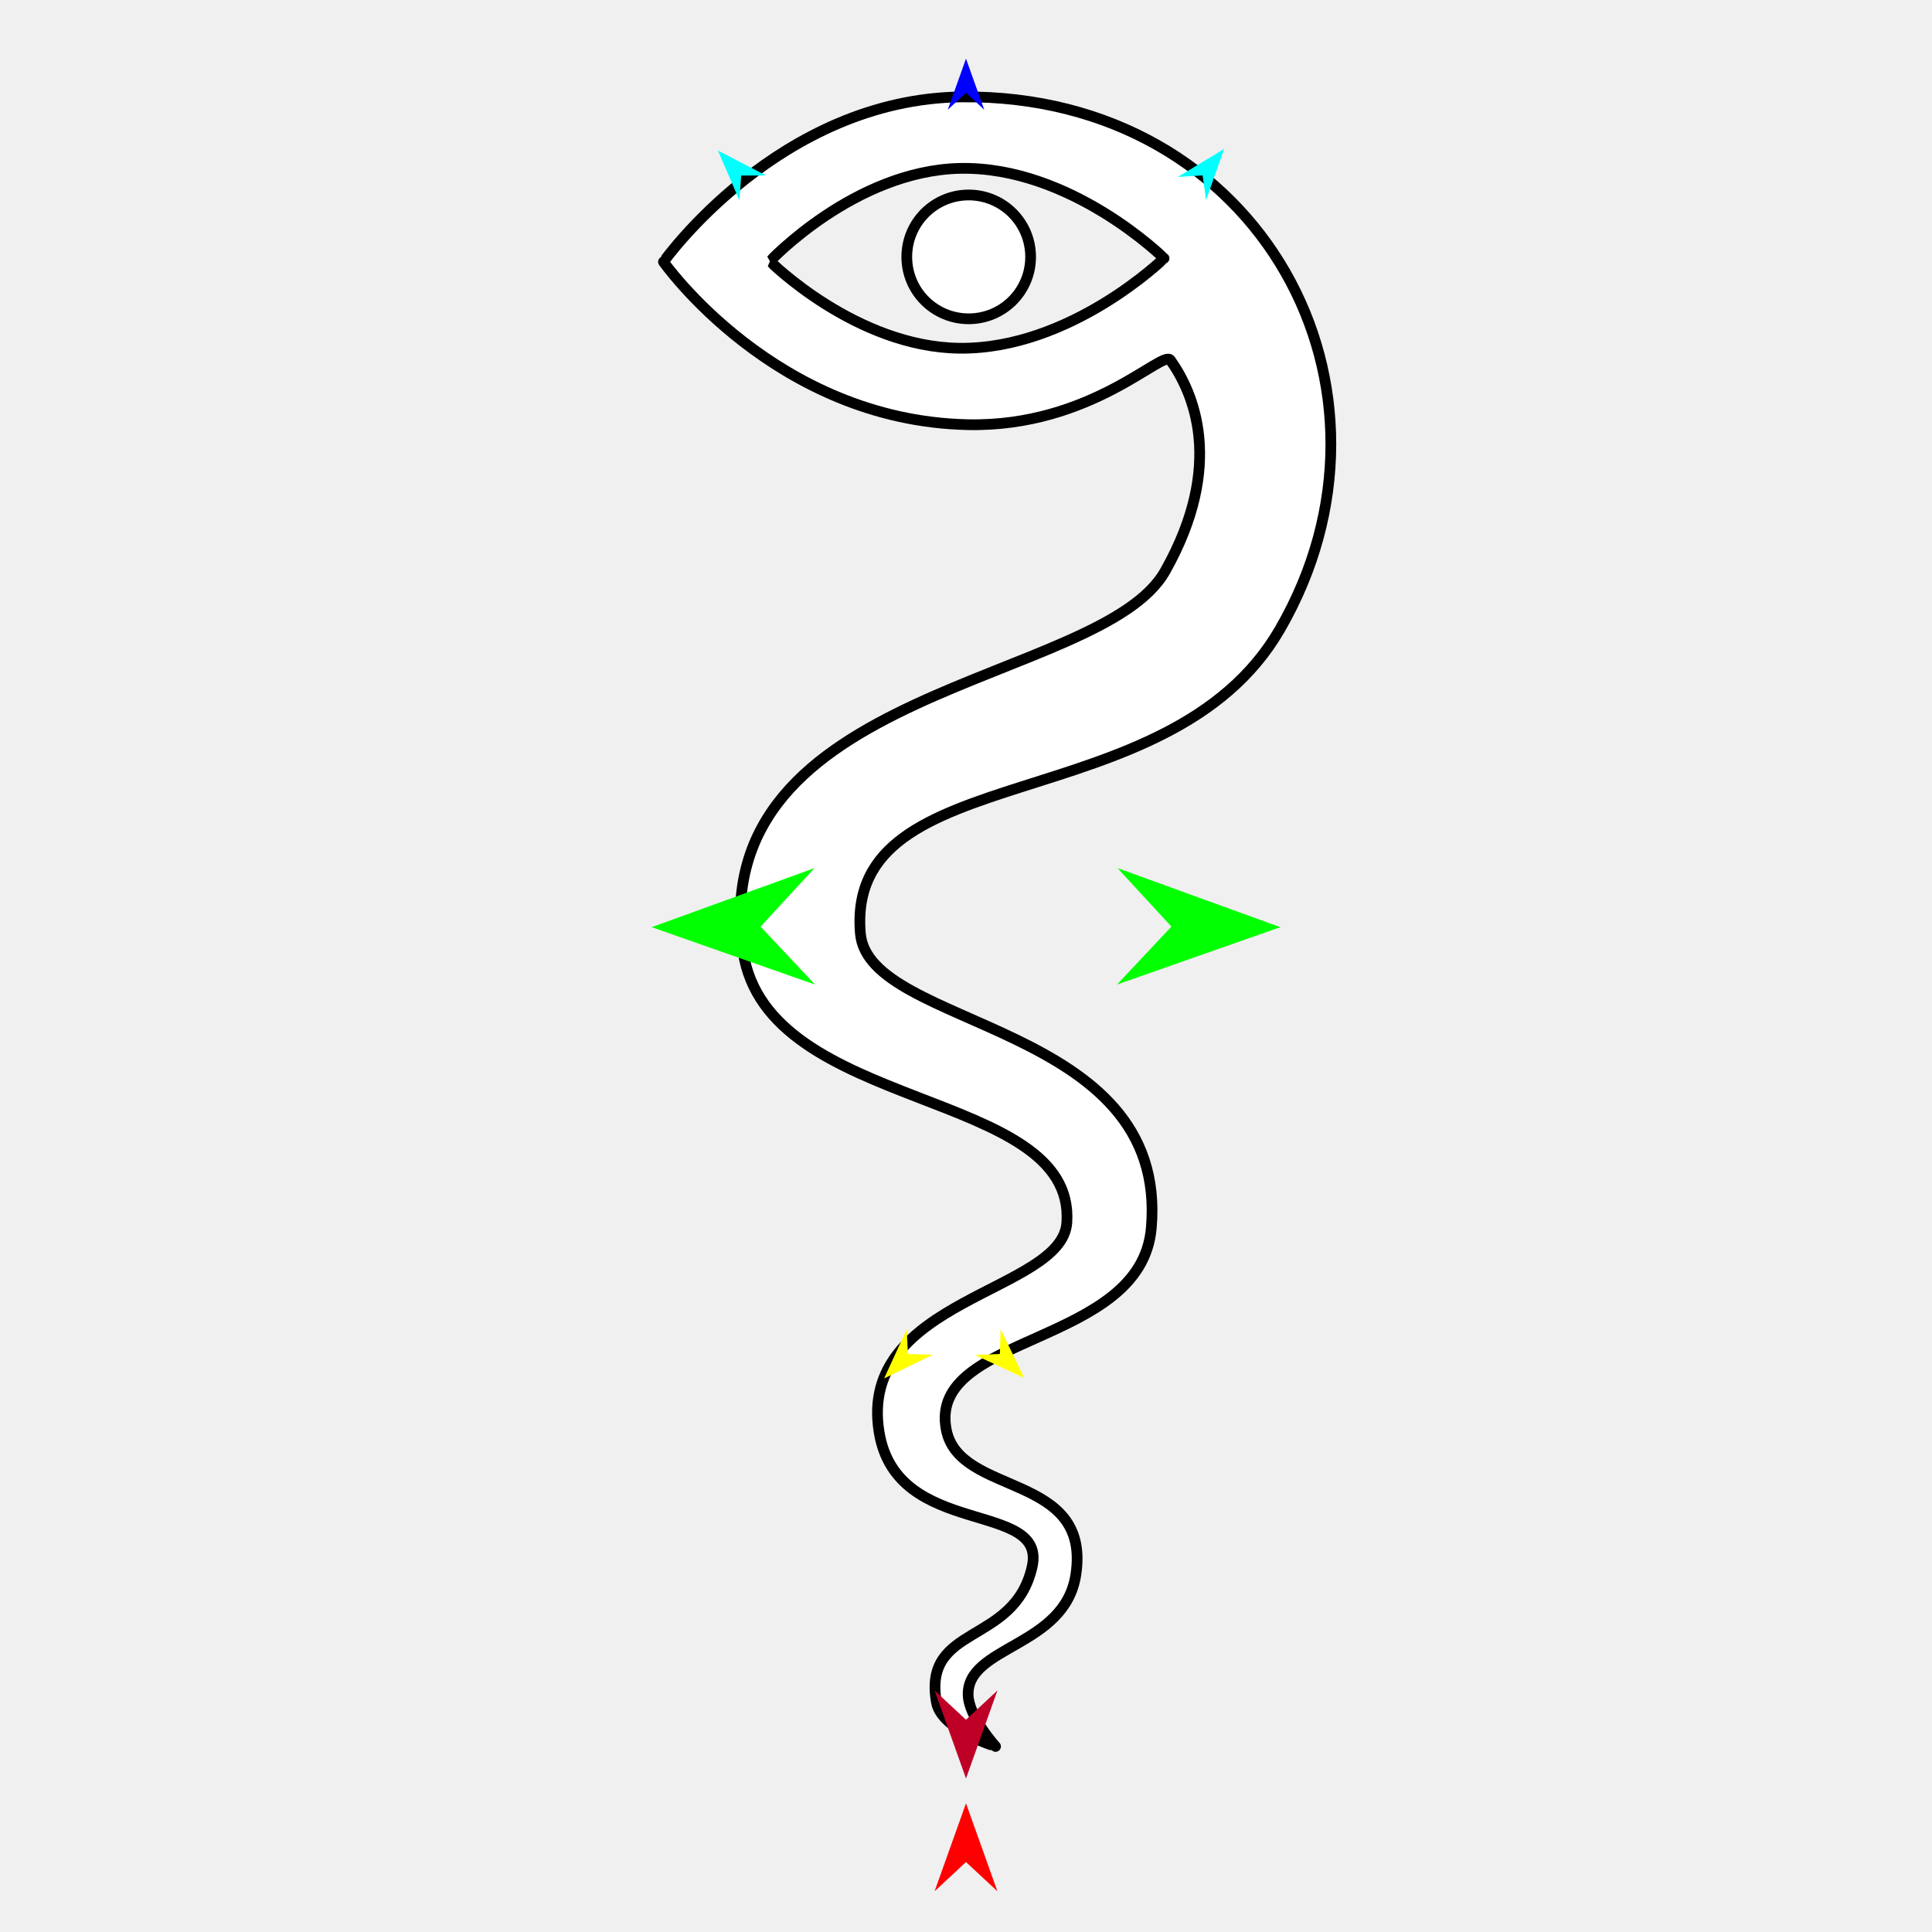
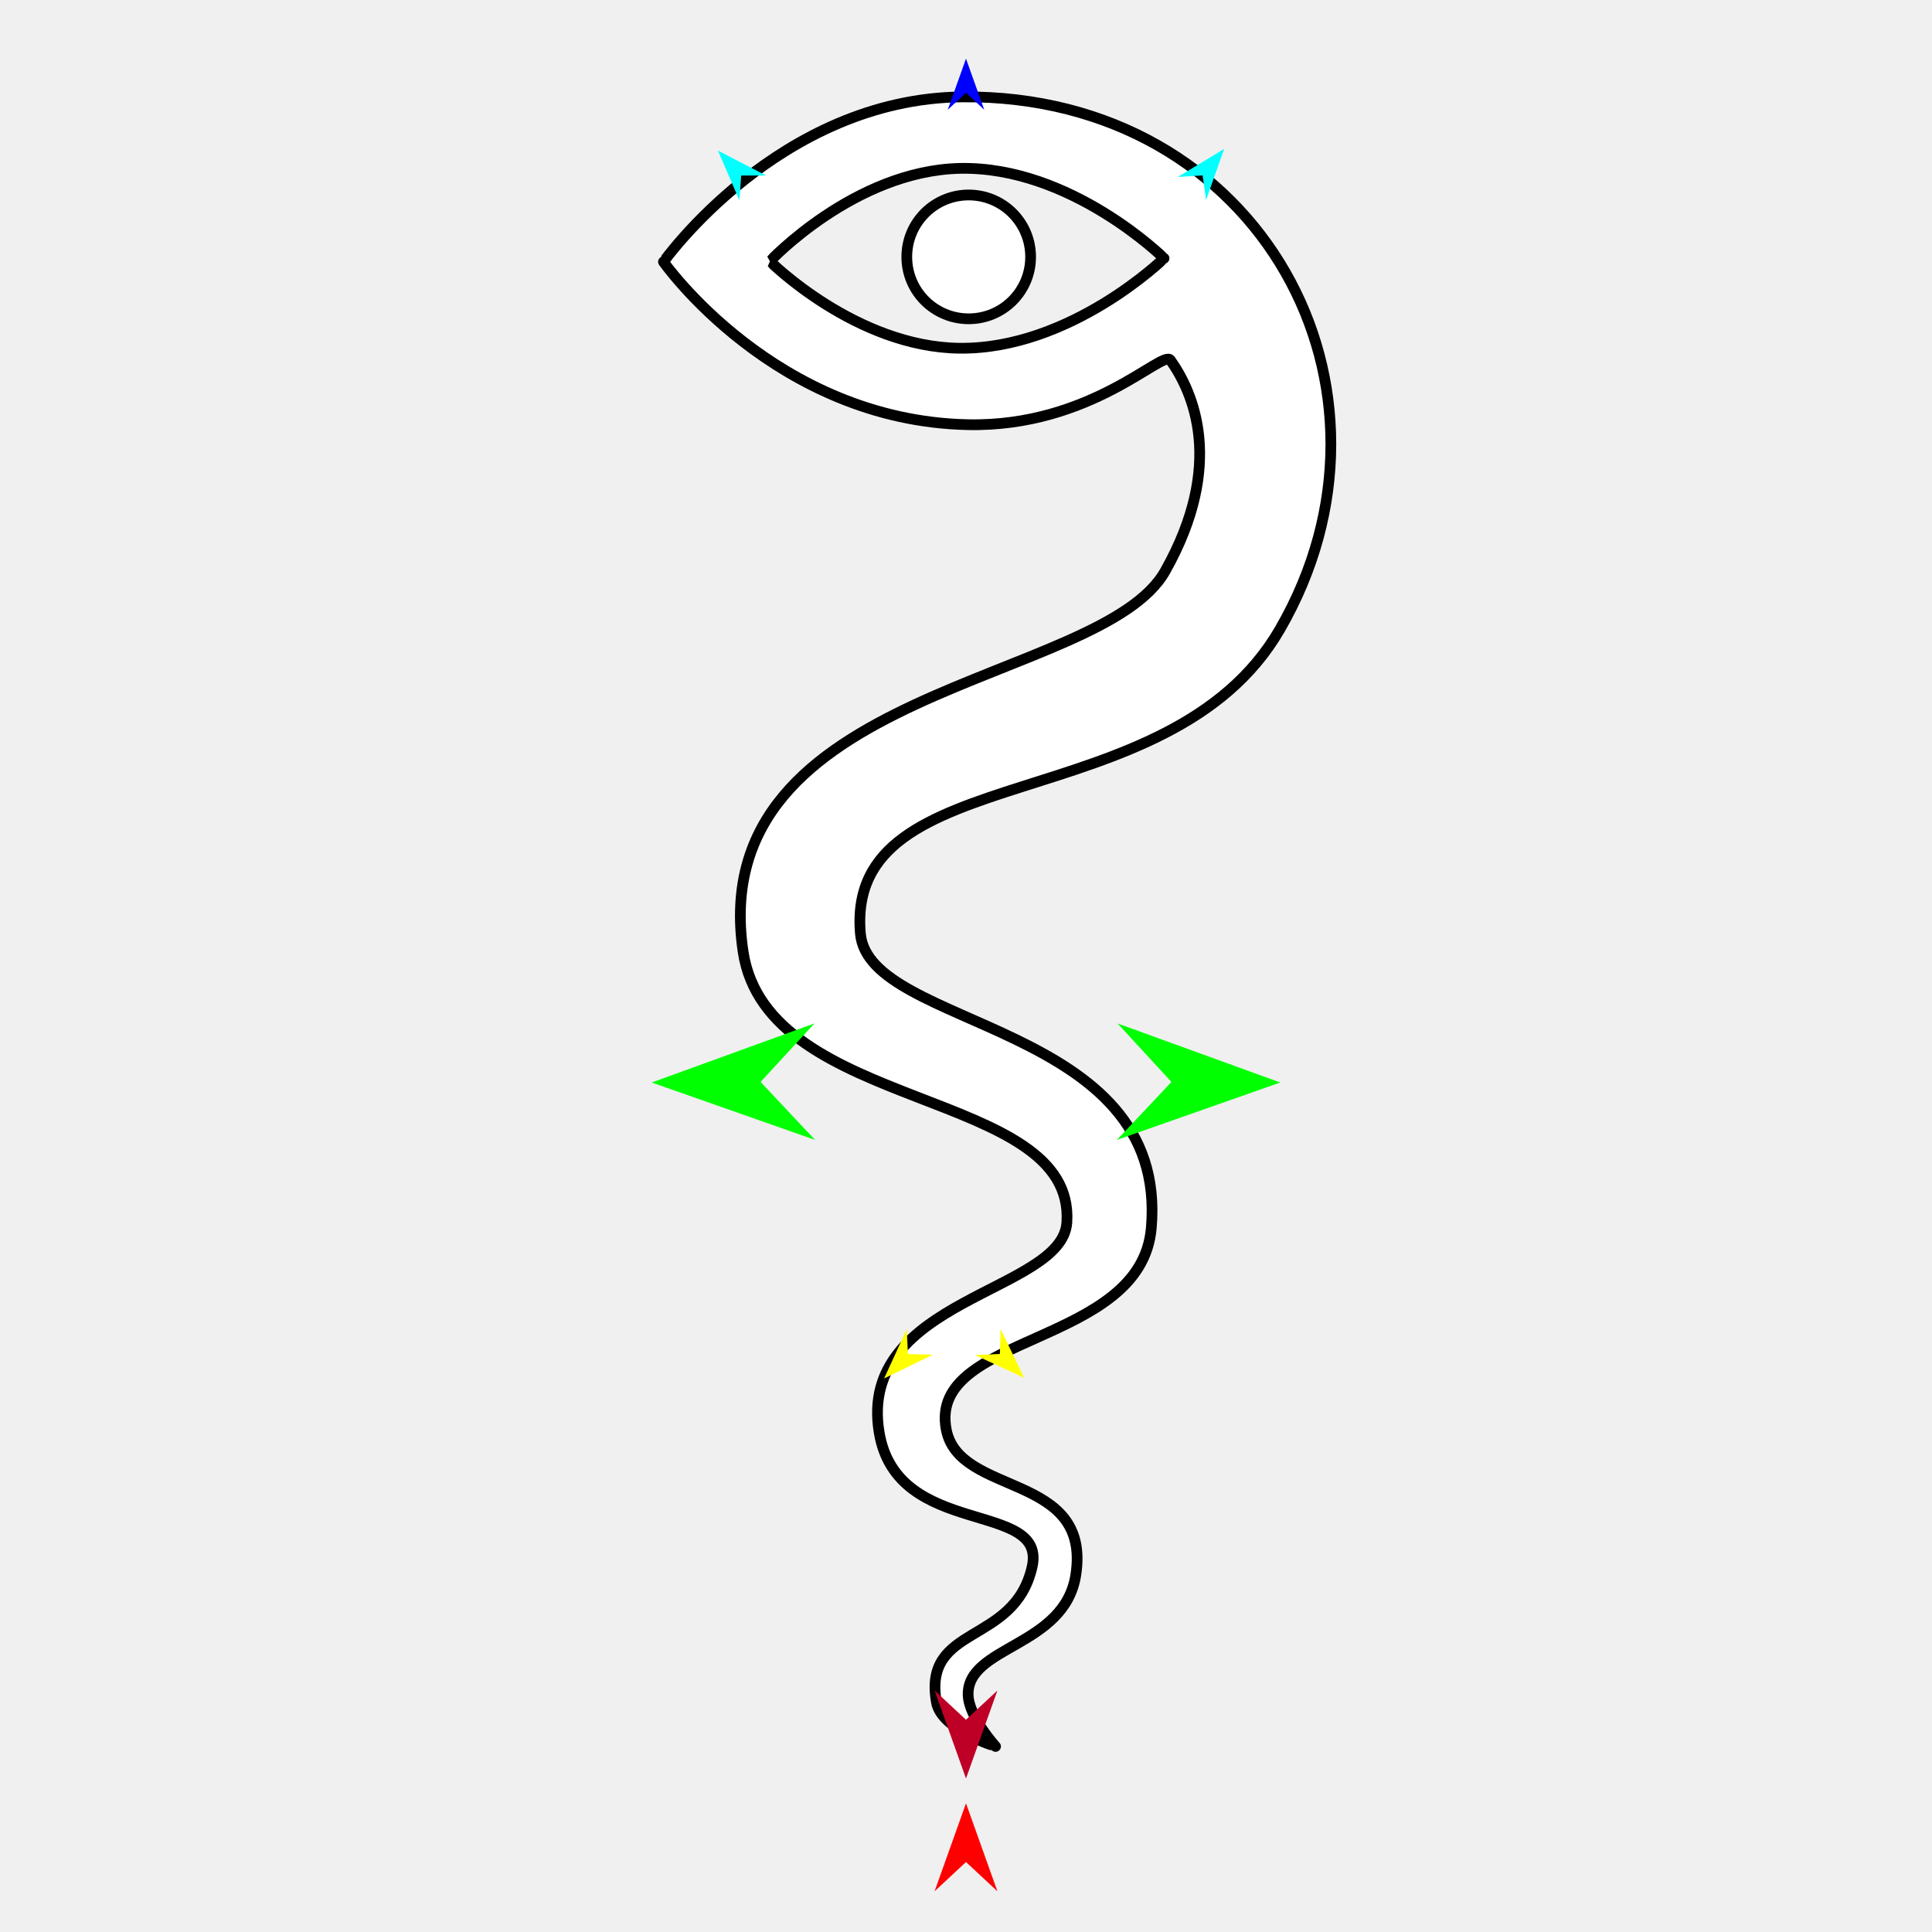
<svg xmlns="http://www.w3.org/2000/svg" version="1.1" id="Frame_0" width="720px" height="720px">
  <g id="snake_eye">
    <g id="snake_eye">
      <path fill="#ffffff" fill-rule="evenodd" stroke="#000000" stroke-width="4" stroke-linejoin="round" d="M 286.931 97.363 C 286.939 97.359 318.487 63.656 357.620 62.754 C 399.000 61.801 433.795 96.260 433.803 96.264 C 433.795 96.267 399.009 130.221 357.620 129.774 C 318.947 129.356 286.939 97.366 286.931 97.363 M 358.614 36.113 C 470.055 35.118 528.697 145.117 476.976 234.518 C 435.398 306.387 314.833 281.140 320.647 347.910 C 323.768 383.744 435.757 380.678 429.054 457.647 C 425.193 501.987 345.717 496.739 352.639 532.768 C 357.480 557.968 406.837 548.460 400.926 586.902 C 396.775 613.892 360.315 613.280 360.799 631.658 C 361.015 639.855 371.012 650.847 371.013 650.849 C 371.011 650.847 350.798 644.615 348.985 634.406 C 343.777 605.084 377.922 613.394 384.620 584.009 C 390.400 558.653 334.254 573.848 327.631 533.790 C 319.372 483.840 395.826 481.704 397.581 455.613 C 400.973 405.194 285.828 415.010 276.916 354.561 C 262.321 255.560 410.238 255.417 434.238 212.811 C 456.618 173.079 444.732 146.191 436.170 134.195 C 433.312 130.191 406.726 159.213 360.743 158.264 C 288.771 156.780 247.272 97.593 247.261 97.587 C 247.272 97.581 290.356 36.723 358.614 36.113 Z" />
      <path fill="#ffffff" fill-rule="evenodd" stroke="#000000" stroke-width="4" stroke-linejoin="round" d="M 361.006 72.662 C 373.776 72.662 384.078 82.964 384.078 95.734 C 384.078 108.504 373.776 118.806 361.006 118.806 C 348.235 118.806 337.933 108.505 337.933 95.734 C 337.933 82.964 348.235 72.662 361.006 72.662 Z" />
    </g>
    <g id="specs_2">
      <path fill="#ff0000" fill-rule="evenodd" stroke="none" d="M 360.000 672.047 C 360.001 672.050 371.703 704.815 371.704 704.819 C 371.703 704.817 360.001 693.930 360.000 693.928 C 359.999 693.930 348.297 704.817 348.296 704.819 C 348.297 704.815 359.999 672.050 360.000 672.047 Z" />
      <path fill="#0000ff" fill-rule="evenodd" stroke="none" d="M 360.000 21.863 C 360.001 21.865 366.798 40.898 366.799 40.899 C 366.798 40.899 360.001 34.575 360.000 34.574 C 359.999 34.575 353.202 40.899 353.201 40.899 C 353.202 40.898 359.999 21.865 360.000 21.863 Z" />
      <path fill="#ffff00" fill-rule="evenodd" stroke="none" d="M 329.478 513.715 C 329.479 513.713 337.914 495.348 337.915 495.346 C 337.915 495.347 338.359 504.621 338.359 504.622 C 338.360 504.622 347.642 504.847 347.643 504.847 C 347.641 504.848 329.480 513.714 329.478 513.715 Z" />
      <path fill="#ffff00" fill-rule="evenodd" stroke="none" d="M 381.693 513.490 C 381.692 513.488 372.891 495.295 372.890 495.294 C 372.890 495.295 372.631 504.576 372.631 504.577 C 372.631 504.577 363.355 504.988 363.354 504.988 C 363.356 504.989 381.691 513.489 381.693 513.490 Z" />
      <path fill="#00ffff" fill-rule="evenodd" stroke="none" d="M 456.218 55.489 C 456.218 55.491 449.471 74.542 449.470 74.544 C 449.470 74.543 448.192 65.346 448.192 65.346 C 448.191 65.346 438.927 65.957 438.926 65.957 C 438.928 65.956 456.217 55.490 456.218 55.489 Z" />
      <path fill="#00ffff" fill-rule="evenodd" stroke="none" d="M 267.551 56.121 C 267.551 56.122 275.554 74.681 275.555 74.683 C 275.555 74.682 276.216 65.421 276.216 65.420 C 276.217 65.420 285.501 65.413 285.502 65.413 C 285.500 65.412 267.552 56.121 267.551 56.121 Z" />
      <path fill="#be0027" fill-rule="evenodd" stroke="none" d="M 360.000 662.781 C 360.001 662.778 371.703 630.013 371.704 630.009 C 371.703 630.010 360.001 640.898 360.000 640.899 C 359.999 640.898 348.297 630.010 348.296 630.009 C 348.297 630.013 359.999 662.778 360.000 662.781 Z" />
-       <path fill="#00ff00" fill-rule="evenodd" stroke="none" d="M 242.868 345.527 C 242.874 345.525 303.527 323.517 303.533 323.514 C 303.531 323.517 283.449 345.320 283.447 345.322 C 283.449 345.324 303.750 366.923 303.752 366.925 C 303.746 366.923 242.874 345.529 242.868 345.527 Z" />
-       <path fill="#00ff00" fill-rule="evenodd" stroke="none" d="M 477.132 345.527 C 477.126 345.525 416.474 323.517 416.468 323.514 C 416.470 323.517 436.551 345.320 436.553 345.322 C 436.551 345.324 416.251 366.923 416.249 366.925 C 416.255 366.923 477.126 345.529 477.132 345.527 Z" />
+       <path fill="#00ff00" fill-rule="evenodd" stroke="none" d="M 242.868 403.416 C 242.874 403.413 303.527 381.405 303.533 381.403 C 303.531 381.405 283.449 403.208 283.447 403.210 C 283.449 403.212 303.750 424.811 303.752 424.814 C 303.746 424.811 242.874 403.418 242.868 403.416 Z" />
+       <path fill="#00ff00" fill-rule="evenodd" stroke="none" d="M 477.132 403.416 C 477.126 403.413 416.474 381.405 416.468 381.403 C 416.470 381.405 436.551 403.208 436.553 403.210 C 436.551 403.212 416.251 424.811 416.249 424.814 C 416.255 424.811 477.126 403.418 477.132 403.416 Z" />
    </g>
  </g>
</svg>
